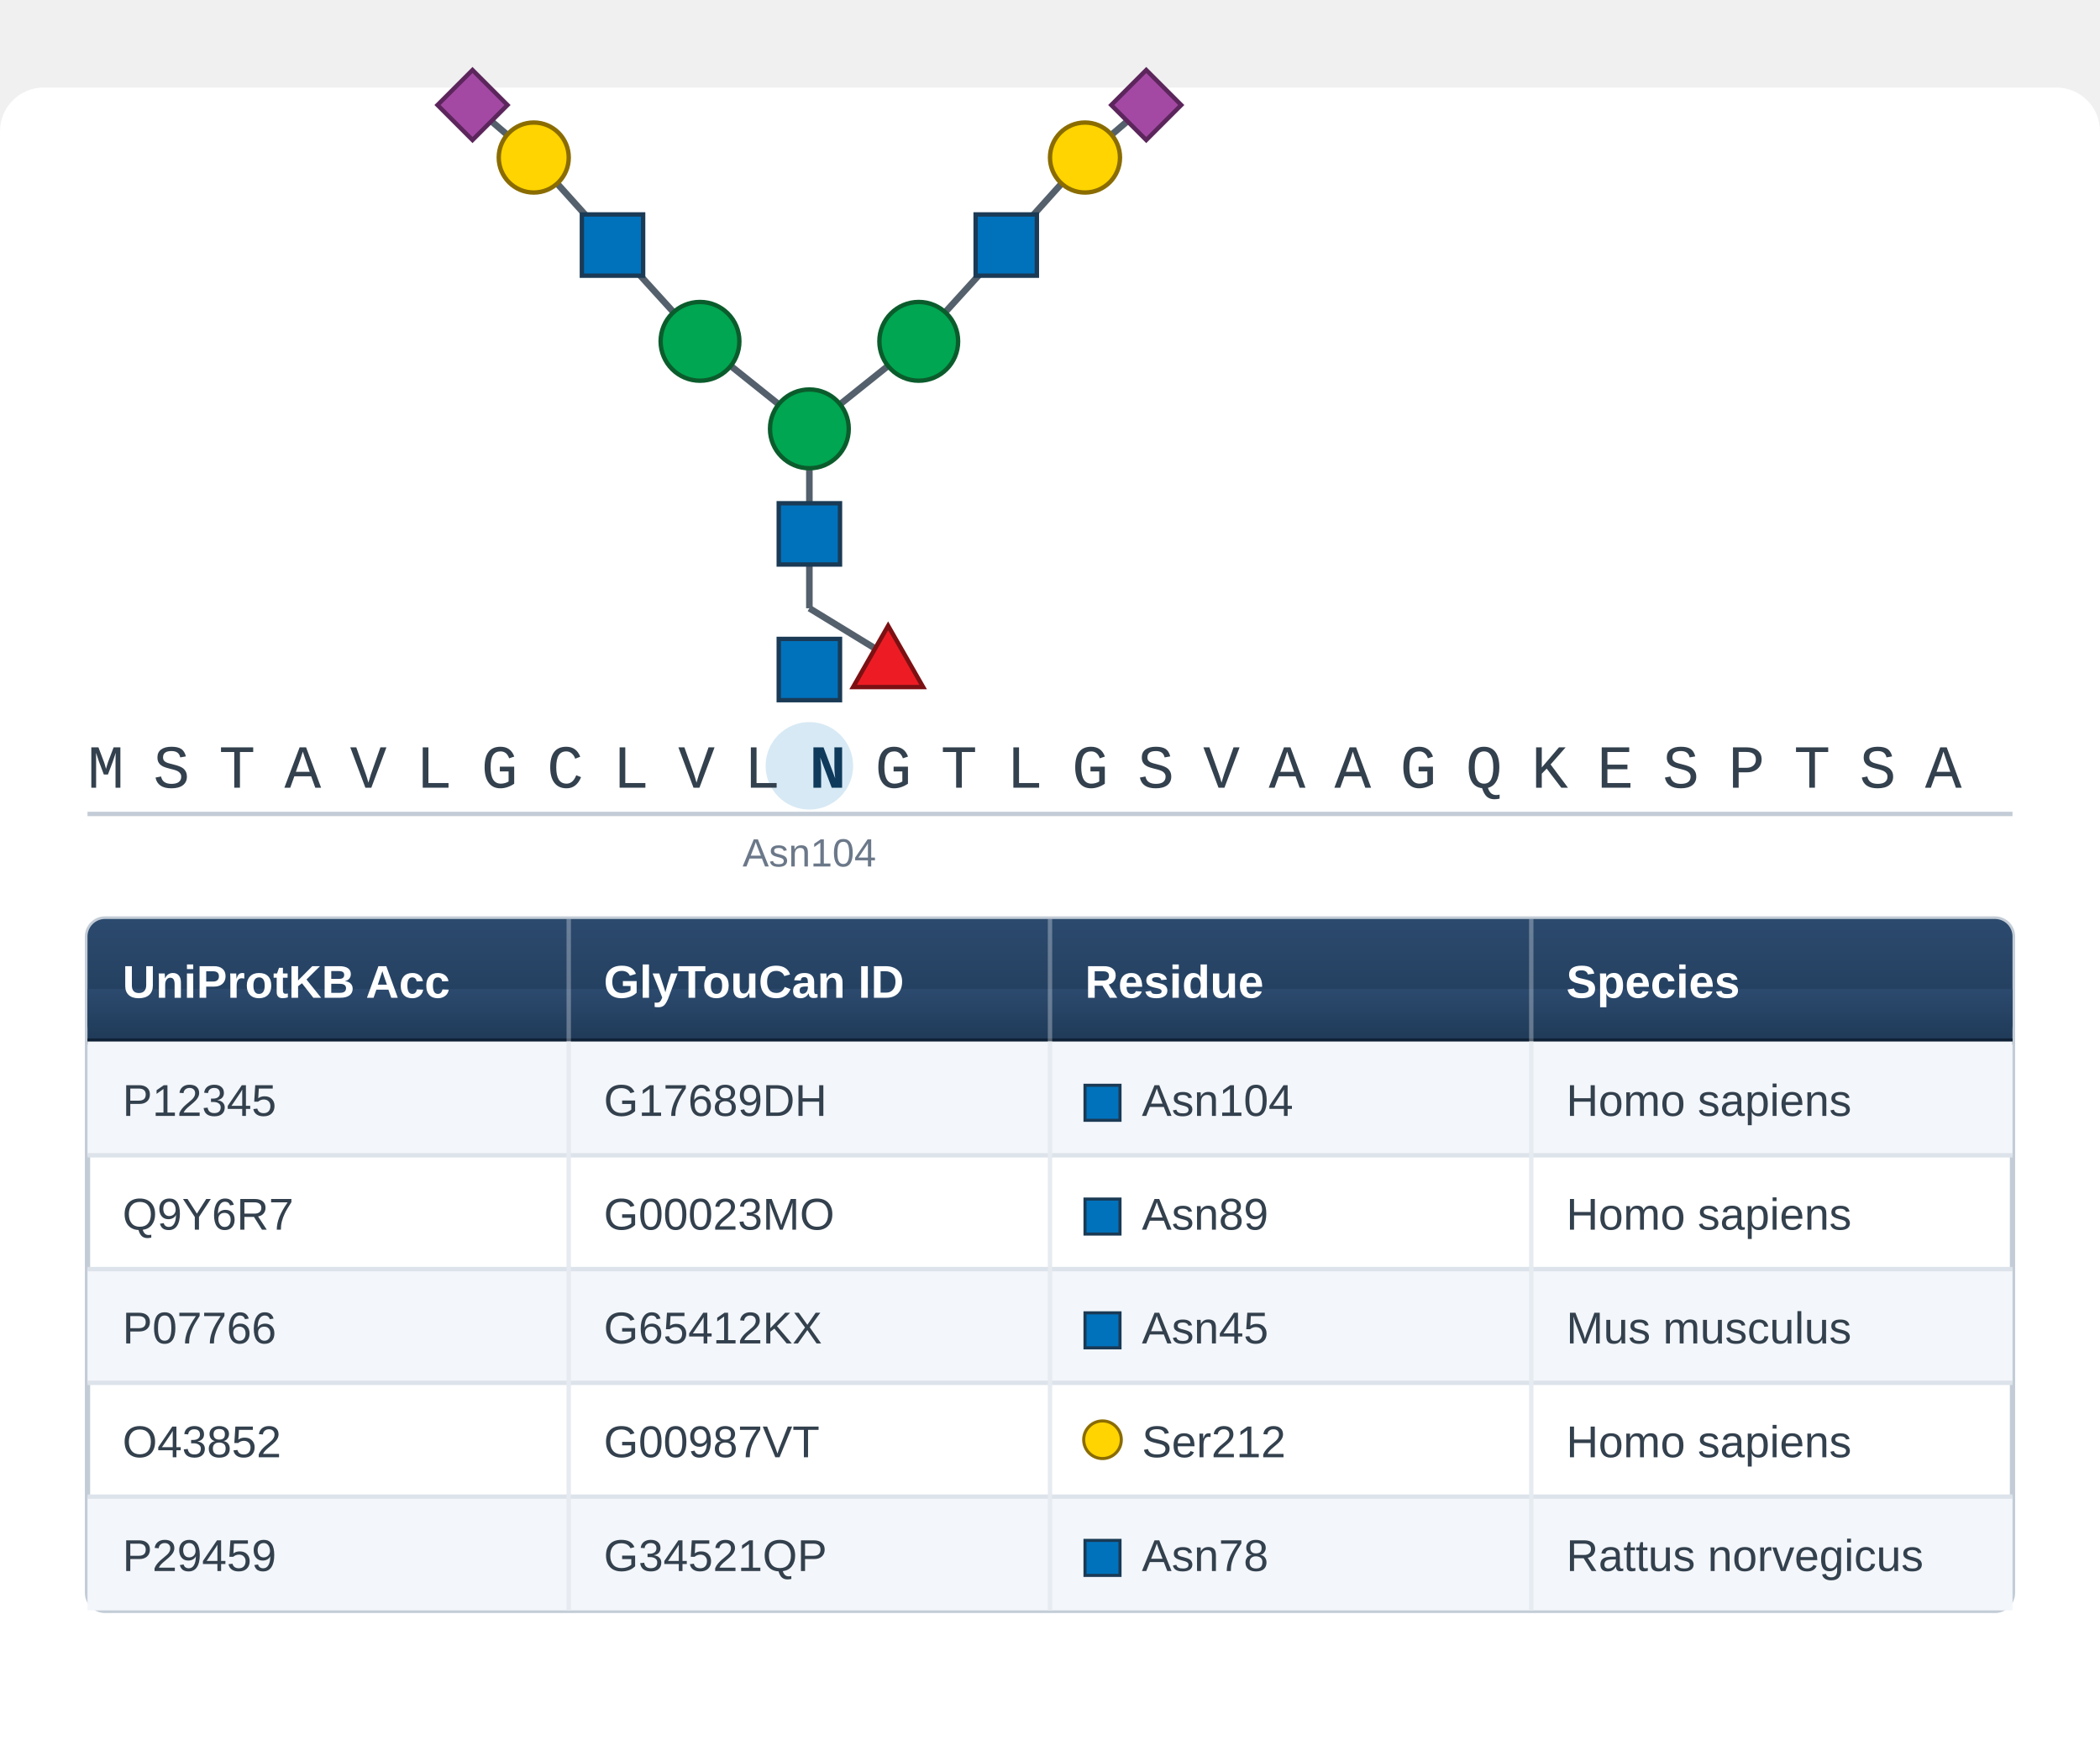
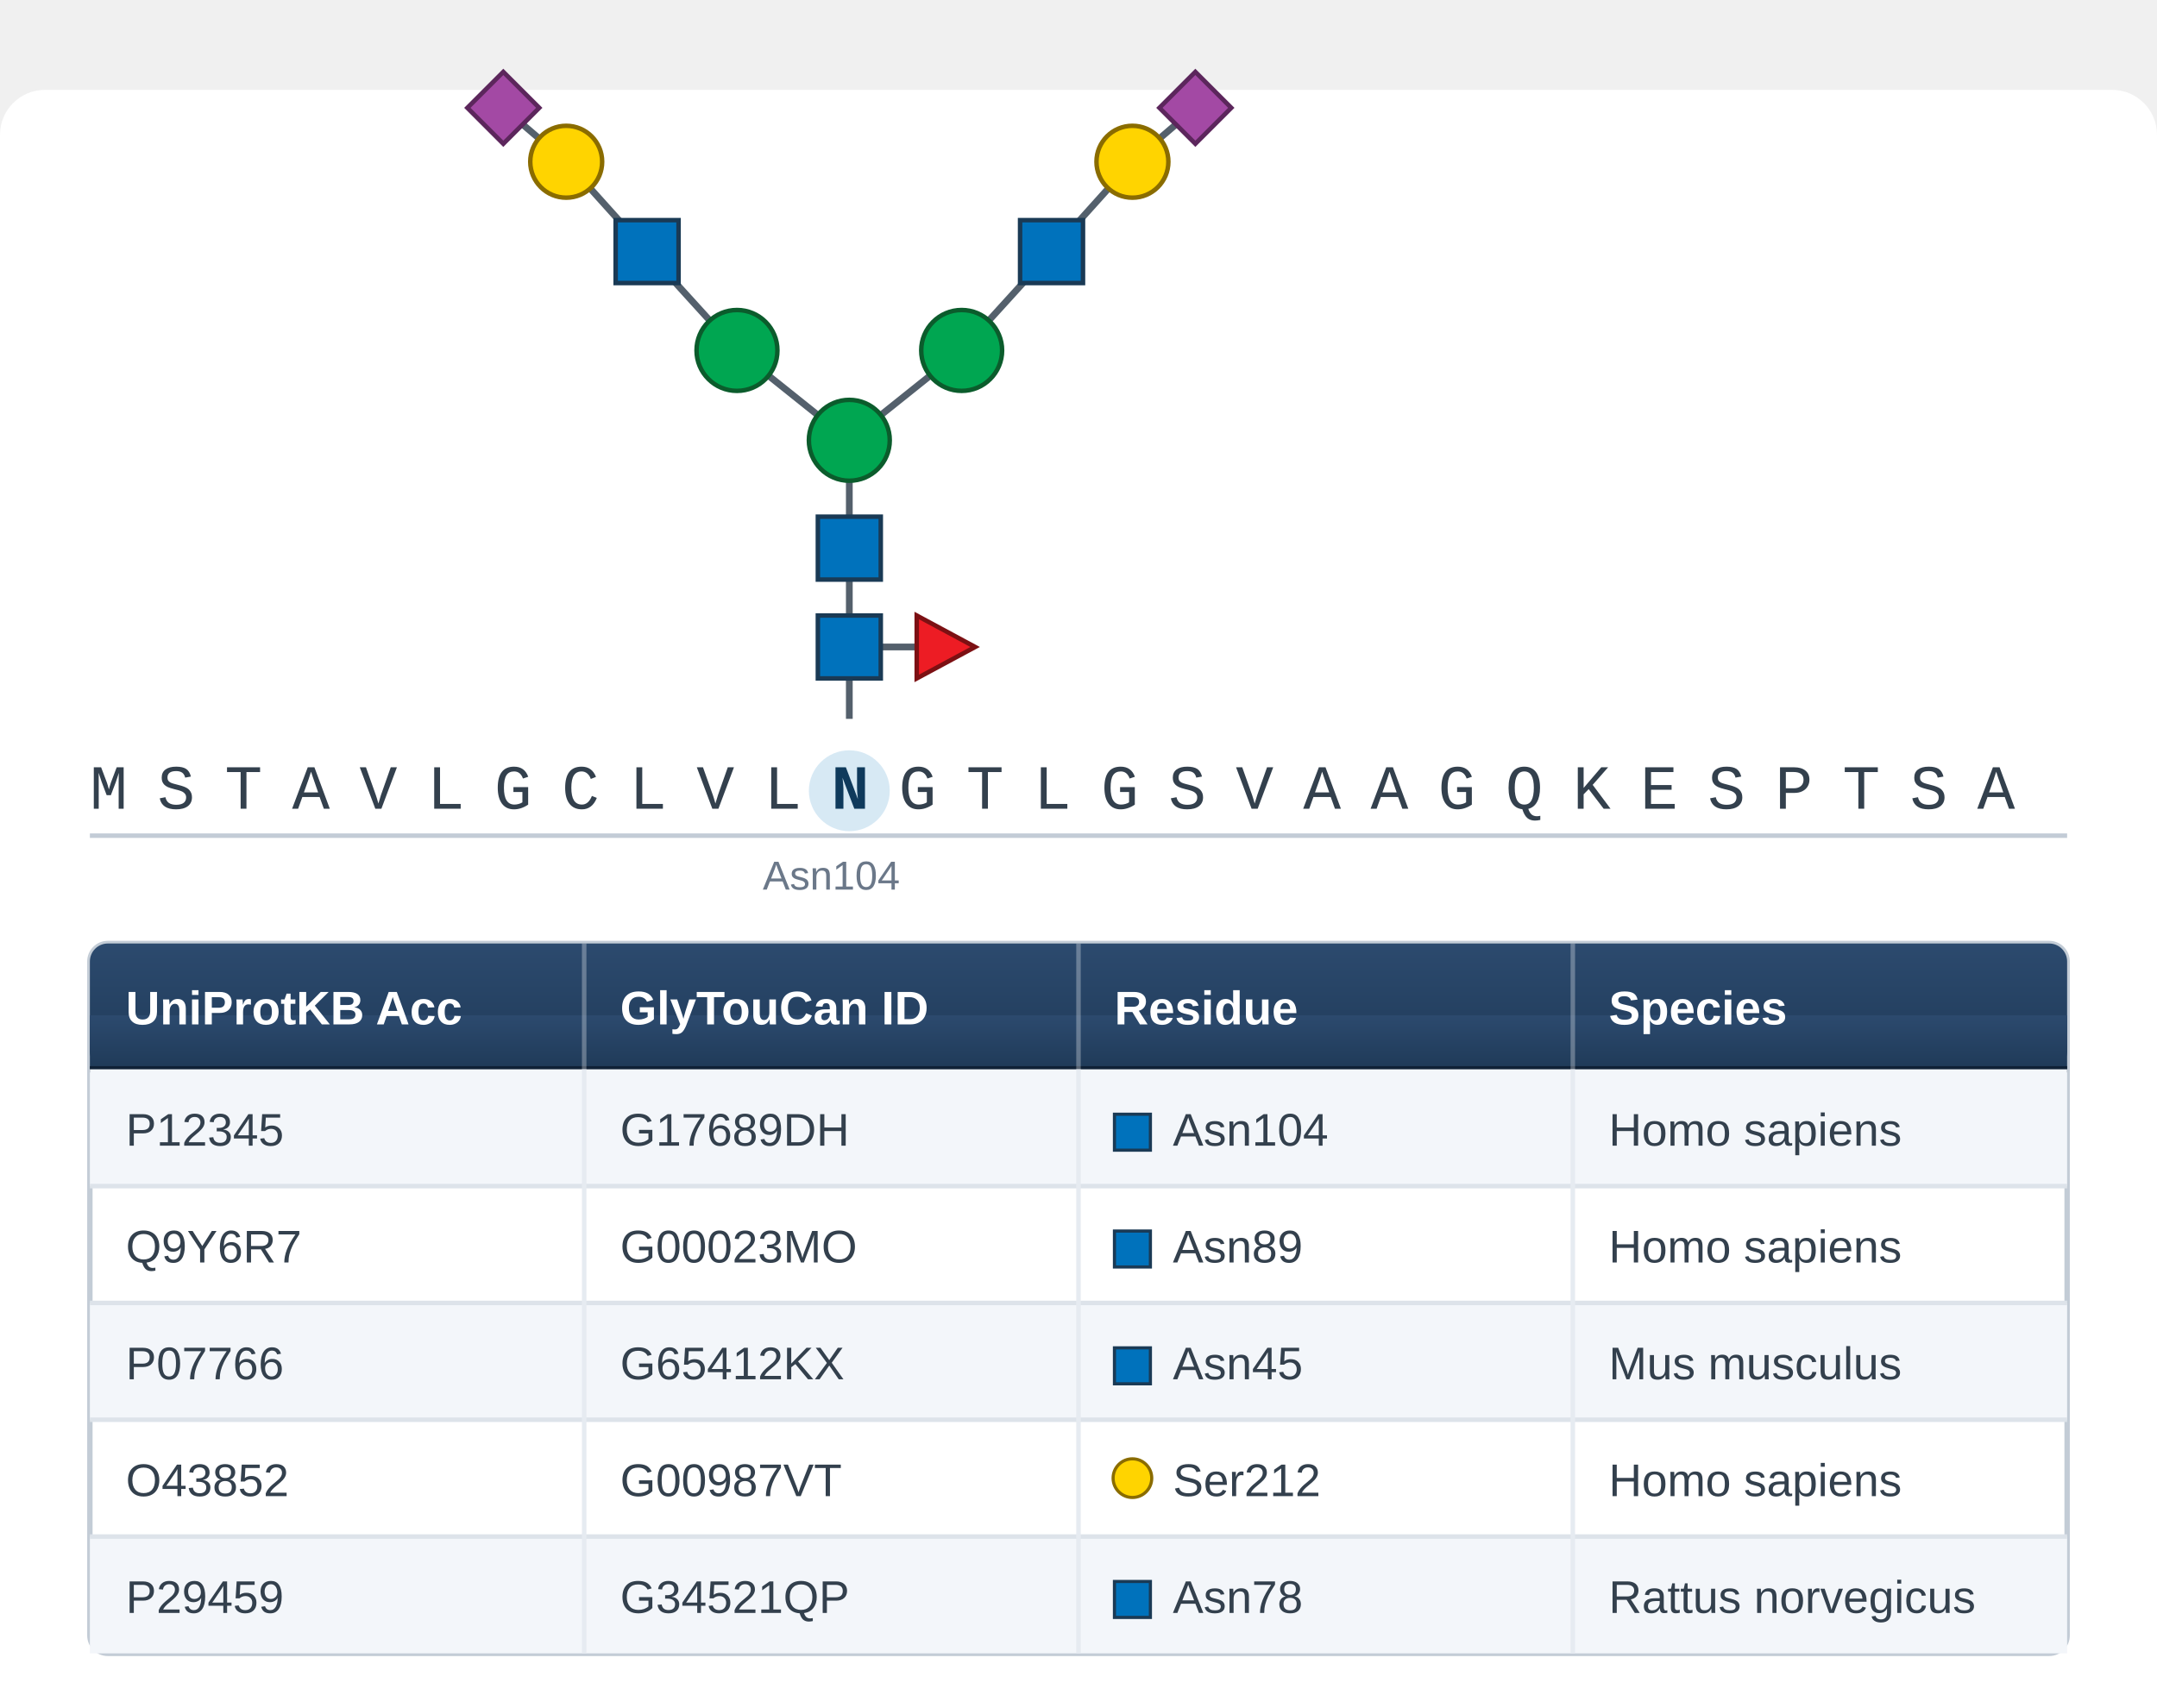
- <svg xmlns="http://www.w3.org/2000/svg" viewBox="0 -10 480 400">
+ <svg xmlns="http://www.w3.org/2000/svg" viewBox="0 -10 480 380">
  <defs>
    <linearGradient id="cardBg" x1="0" y1="0" x2="1" y2="1">
      <stop offset="0%" stop-color="#ffffff" />
      <stop offset="100%" stop-color="#ffffff" />
    </linearGradient>
    <linearGradient id="headerFill" x1="0" y1="0" x2="0" y2="1">
      <stop offset="0%" stop-color="#2c4a6e" />
      <stop offset="100%" stop-color="#1f3a58" />
    </linearGradient>
  </defs>
-   <rect x="0" y="10" width="480" height="400" rx="10" fill="url(#cardBg)" />
+   <rect x="0" y="10" width="480" height="380" rx="10" fill="url(#cardBg)" />
  <g stroke="#54606c" stroke-width="1.5">
-     <line x1="185" y1="150" x2="185" y2="136" />
-     <line x1="185" y1="129" x2="185" y2="112" />
-     <line x1="185" y1="129" x2="203" y2="140" />
-     <line x1="185" y1="105" x2="185" y2="88" />
-     <line x1="185" y1="88" x2="160" y2="68" />
-     <line x1="185" y1="88" x2="210" y2="68" />
-     <line x1="160" y1="68" x2="140" y2="46" />
-     <line x1="210" y1="68" x2="230" y2="46" />
-     <line x1="140" y1="46" x2="122" y2="26" />
-     <line x1="230" y1="46" x2="248" y2="26" />
-     <line x1="122" y1="26" x2="108" y2="14" />
-     <line x1="248" y1="26" x2="262" y2="14" />
+     <line x1="189" y1="150" x2="189" y2="136" />
+     <line x1="189" y1="129" x2="189" y2="112" />
+     <line x1="189" y1="134" x2="207" y2="134" />
+     <line x1="189" y1="105" x2="189" y2="88" />
+     <line x1="189" y1="88" x2="164" y2="68" />
+     <line x1="189" y1="88" x2="214" y2="68" />
+     <line x1="164" y1="68" x2="144" y2="46" />
+     <line x1="214" y1="68" x2="234" y2="46" />
+     <line x1="144" y1="46" x2="126" y2="26" />
+     <line x1="234" y1="46" x2="252" y2="26" />
+     <line x1="126" y1="26" x2="112" y2="14" />
+     <line x1="252" y1="26" x2="266" y2="14" />
  </g>
-   <rect x="178" y="136" width="14" height="14" fill="#0072bc" stroke="#1a3a55" stroke-width="1" />
-   <polygon points="203,133 211,147 195,147" fill="#ed1c24" stroke="#7c1013" stroke-width="1" />
-   <rect x="178" y="105" width="14" height="14" fill="#0072bc" stroke="#1a3a55" stroke-width="1" />
-   <circle cx="185" cy="88" r="9" fill="#00a651" stroke="#0b5c2c" stroke-width="1" />
-   <circle cx="160" cy="68" r="9" fill="#00a651" stroke="#0b5c2c" stroke-width="1" />
-   <circle cx="210" cy="68" r="9" fill="#00a651" stroke="#0b5c2c" stroke-width="1" />
-   <rect x="133" y="39" width="14" height="14" fill="#0072bc" stroke="#1a3a55" stroke-width="1" />
-   <rect x="223" y="39" width="14" height="14" fill="#0072bc" stroke="#1a3a55" stroke-width="1" />
-   <circle cx="122" cy="26" r="8" fill="#ffd400" stroke="#8a6c00" stroke-width="1" />
-   <circle cx="248" cy="26" r="8" fill="#ffd400" stroke="#8a6c00" stroke-width="1" />
-   <polygon points="108,6 116,14 108,22 100,14" fill="#a349a4" stroke="#5c265c" stroke-width="1" />
-   <polygon points="262,6 270,14 262,22 254,14" fill="#a349a4" stroke="#5c265c" stroke-width="1" />
+   <rect x="182" y="127" width="14" height="14" fill="#0072bc" stroke="#1a3a55" stroke-width="1" />
+   <polygon points="217,134 204,141 204,127" fill="#ed1c24" stroke="#7c1013" stroke-width="1" />
+   <rect x="182" y="105" width="14" height="14" fill="#0072bc" stroke="#1a3a55" stroke-width="1" />
+   <circle cx="189" cy="88" r="9" fill="#00a651" stroke="#0b5c2c" stroke-width="1" />
+   <circle cx="164" cy="68" r="9" fill="#00a651" stroke="#0b5c2c" stroke-width="1" />
+   <circle cx="214" cy="68" r="9" fill="#00a651" stroke="#0b5c2c" stroke-width="1" />
+   <rect x="137" y="39" width="14" height="14" fill="#0072bc" stroke="#1a3a55" stroke-width="1" />
+   <rect x="227" y="39" width="14" height="14" fill="#0072bc" stroke="#1a3a55" stroke-width="1" />
+   <circle cx="126" cy="26" r="8" fill="#ffd400" stroke="#8a6c00" stroke-width="1" />
+   <circle cx="252" cy="26" r="8" fill="#ffd400" stroke="#8a6c00" stroke-width="1" />
+   <polygon points="112,6 120,14 112,22 104,14" fill="#a349a4" stroke="#5c265c" stroke-width="1" />
+   <polygon points="266,6 274,14 266,22 258,14" fill="#a349a4" stroke="#5c265c" stroke-width="1" />
  <g font-family="'Courier New', Courier, monospace" font-size="14" fill="#33404d">
-     <circle cx="185" cy="165" r="10" fill="#0072bc" opacity="0.16" />
+     <circle cx="189" cy="166" r="9" fill="#0072bc" opacity="0.16" />
    <text x="20" y="170">M</text>
    <text x="35" y="170">S</text>
    <text x="50" y="170">T</text>
    <text x="65" y="170">A</text>
    <text x="80" y="170">V</text>
    <text x="95" y="170">L</text>
    <text x="110" y="170">G</text>
    <text x="125" y="170">C</text>
    <text x="140" y="170">L</text>
    <text x="155" y="170">V</text>
    <text x="170" y="170">L</text>
    <text x="185" y="170" font-weight="700" fill="#0f3a5c">N</text>
    <text x="200" y="170">G</text>
    <text x="215" y="170">T</text>
    <text x="230" y="170">L</text>
    <text x="245" y="170">G</text>
    <text x="260" y="170">S</text>
    <text x="275" y="170">V</text>
    <text x="290" y="170">A</text>
    <text x="305" y="170">A</text>
    <text x="320" y="170">G</text>
    <text x="335" y="170">Q</text>
    <text x="350" y="170">K</text>
    <text x="365" y="170">E</text>
    <text x="380" y="170">S</text>
    <text x="395" y="170">P</text>
    <text x="410" y="170">T</text>
    <text x="425" y="170">S</text>
    <text x="440" y="170">A</text>
  </g>
  <line x1="20" y1="176" x2="460" y2="176" stroke="#c3ccd6" stroke-width="1" />
  <text x="185" y="188" text-anchor="middle" font-family="Arial, Helvetica, sans-serif" font-size="9" fill="#6b7889">Asn104</text>
  <g font-family="Arial, Helvetica, sans-serif">
    <rect x="20" y="200" width="440" height="158" rx="4" fill="#ffffff" stroke="#c3ccd6" stroke-width="1.2" />
    <rect x="20" y="200" width="440" height="28" rx="4" fill="url(#headerFill)" />
    <rect x="20" y="216" width="440" height="12" fill="url(#headerFill)" />
    <line x1="20" y1="228" x2="460" y2="228" stroke="#0f2136" stroke-width="1.4" />
    <line x1="130" y1="200" x2="130" y2="228" stroke="#ffffff" stroke-opacity="0.3" stroke-width="1" />
    <line x1="240" y1="200" x2="240" y2="228" stroke="#ffffff" stroke-opacity="0.3" stroke-width="1" />
    <line x1="350" y1="200" x2="350" y2="228" stroke="#ffffff" stroke-opacity="0.3" stroke-width="1" />
    <g font-size="10.5" font-weight="700" fill="#ffffff">
      <text x="28" y="218">UniProtKB Acc</text>
      <text x="248" y="218">Residue</text>
      <text x="358" y="218">Species</text>
      <text x="138" y="218">GlyTouCan ID</text>
    </g>
    <rect x="20" y="228" width="440" height="26" fill="#f3f6fa" />
    <rect x="20" y="280" width="440" height="26" fill="#f3f6fa" />
    <rect x="20" y="332" width="440" height="26" fill="#f3f6fa" />
    <g stroke="#dde3ea" stroke-width="1">
      <line x1="20" y1="254" x2="460" y2="254" />
      <line x1="20" y1="280" x2="460" y2="280" />
      <line x1="20" y1="306" x2="460" y2="306" />
      <line x1="20" y1="332" x2="460" y2="332" />
    </g>
    <g stroke="#e6ebf1" stroke-width="1">
      <line x1="130" y1="228" x2="130" y2="358" />
      <line x1="240" y1="228" x2="240" y2="358" />
      <line x1="350" y1="228" x2="350" y2="358" />
    </g>
    <g font-size="10.2" fill="#33404d">
      <text x="28" y="245">P12345</text>
      <text x="138" y="245">G17689DH</text>
      <rect x="248" y="238" width="8" height="8" fill="#0072bc" stroke="#1a3a55" stroke-width="0.7" />
      <text x="261" y="245">Asn104</text>
      <text x="358" y="245">Homo sapiens</text>
      <text x="28" y="271">Q9Y6R7</text>
      <text x="138" y="271">G00023MO</text>
      <rect x="248" y="264" width="8" height="8" fill="#0072bc" stroke="#1a3a55" stroke-width="0.7" />
      <text x="261" y="271">Asn89</text>
      <text x="358" y="271">Homo sapiens</text>
      <text x="28" y="297">P07766</text>
      <text x="138" y="297">G65412KX</text>
      <rect x="248" y="290" width="8" height="8" fill="#0072bc" stroke="#1a3a55" stroke-width="0.7" />
      <text x="261" y="297">Asn45</text>
      <text x="358" y="297">Mus musculus</text>
      <text x="28" y="323">O43852</text>
      <text x="138" y="323">G00987VT</text>
      <circle cx="252" cy="319" r="4.3" fill="#ffd400" stroke="#8a6c00" stroke-width="0.7" />
      <text x="261" y="323">Ser212</text>
      <text x="358" y="323">Homo sapiens</text>
      <text x="28" y="349">P29459</text>
      <text x="138" y="349">G34521QP</text>
      <rect x="248" y="342" width="8" height="8" fill="#0072bc" stroke="#1a3a55" stroke-width="0.7" />
      <text x="261" y="349">Asn78</text>
      <text x="358" y="349">Rattus norvegicus</text>
    </g>
  </g>
</svg>
